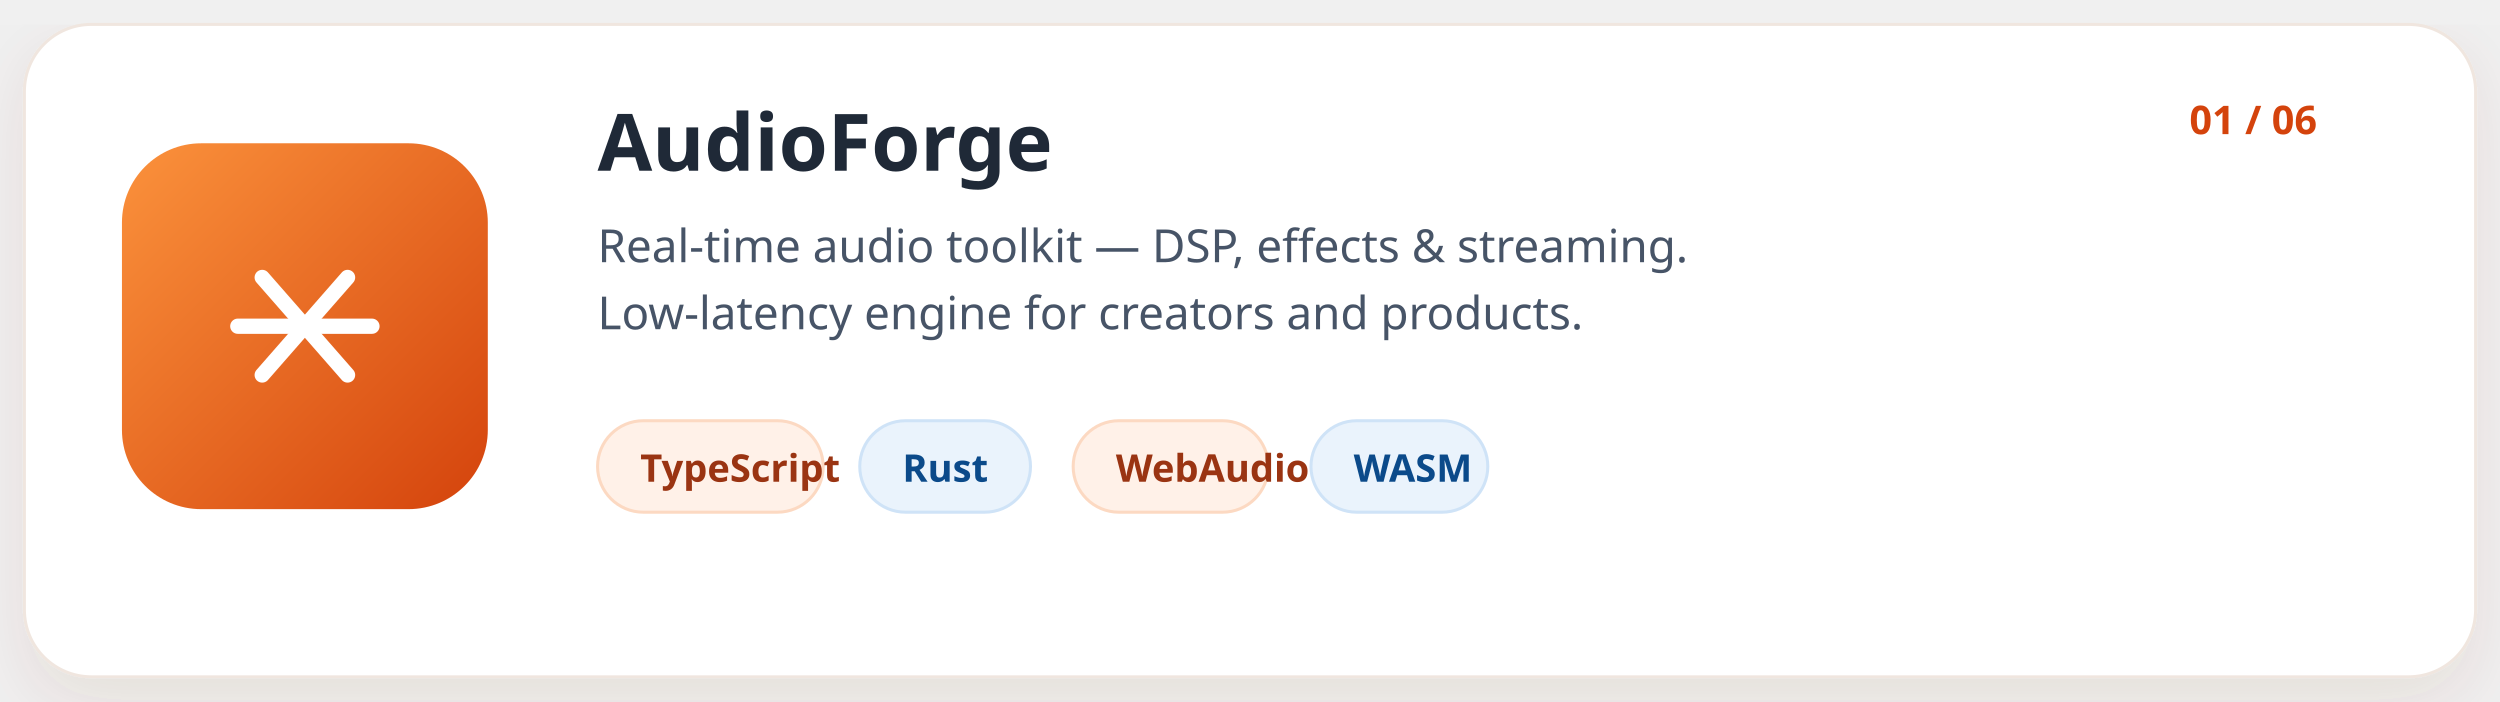
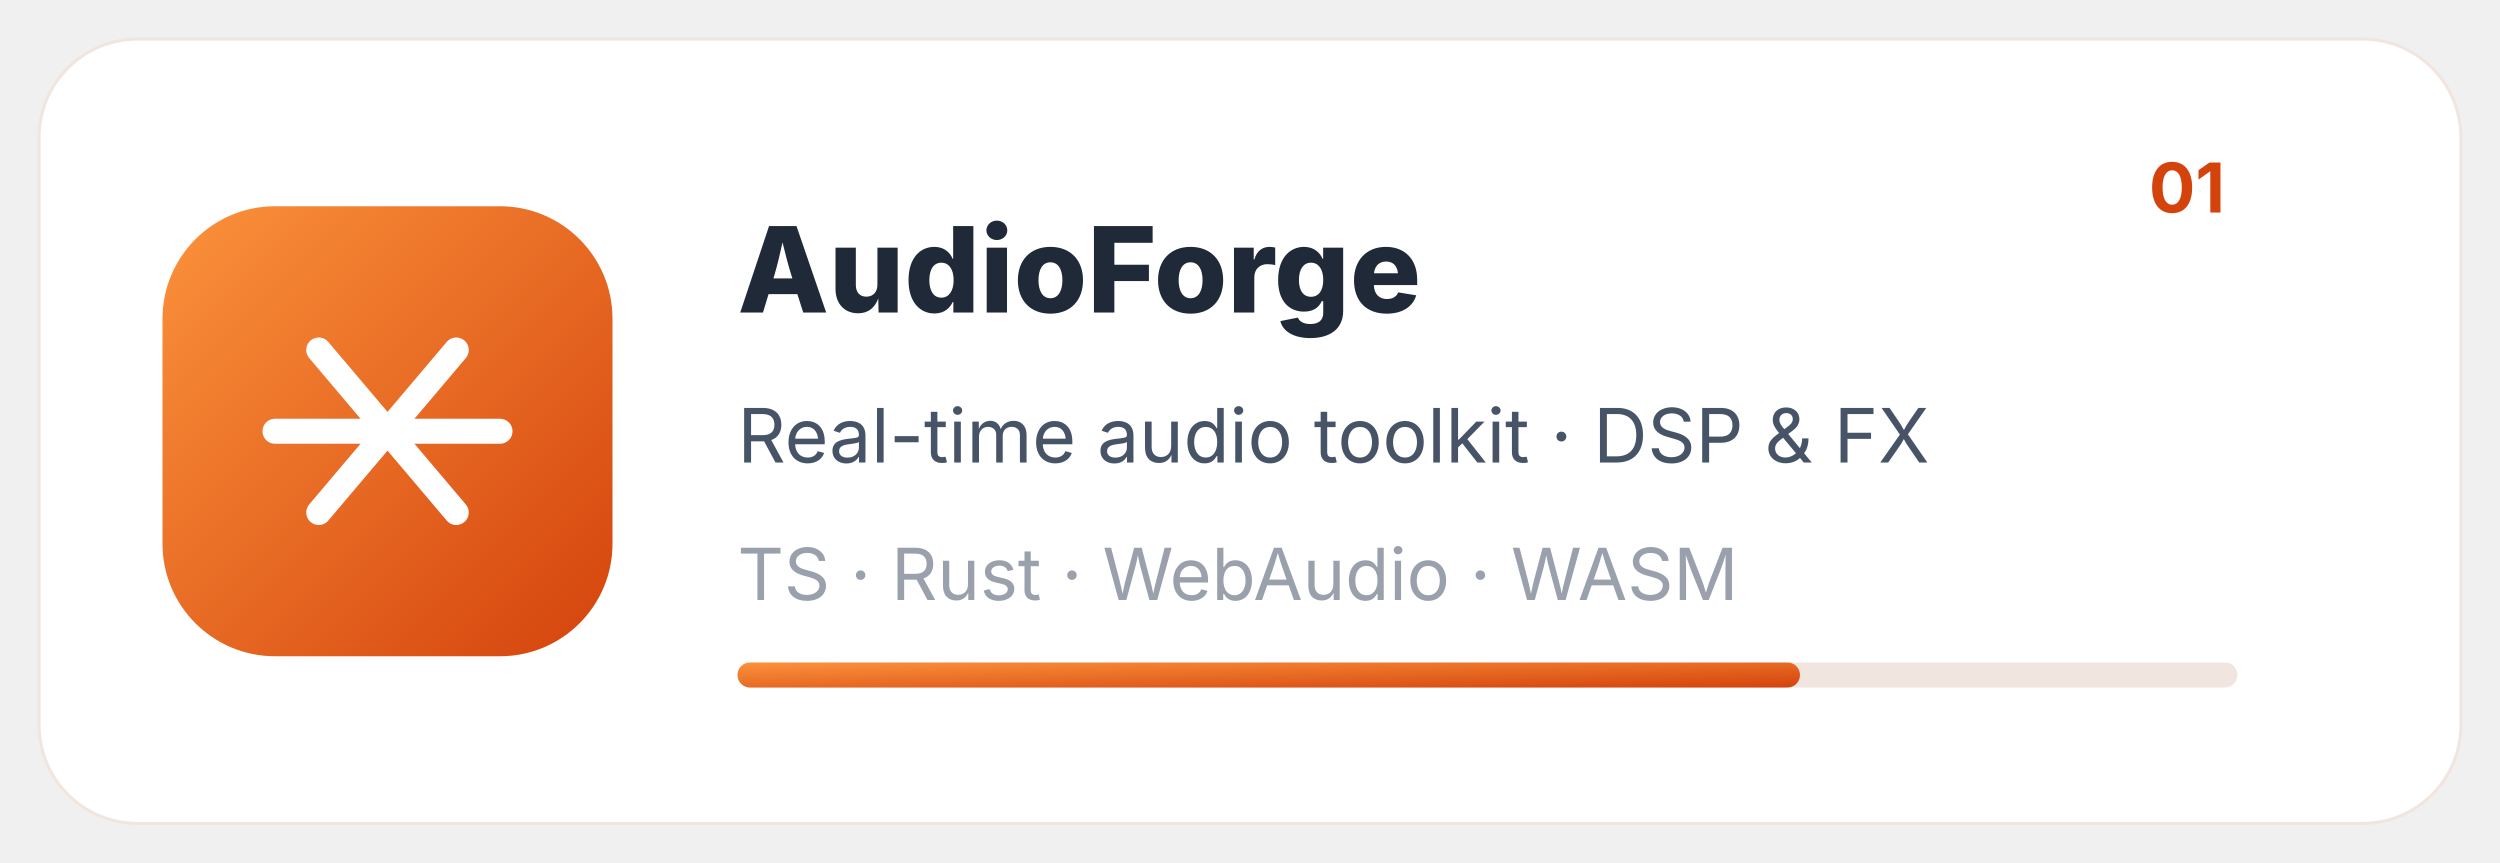
- <svg xmlns="http://www.w3.org/2000/svg" width="820" height="230" viewBox="0 0 820 230" role="img" aria-label="Project: AudioForge">
+ <svg xmlns="http://www.w3.org/2000/svg" width="400" height="138" viewBox="0 0 400 138" role="img" aria-label="AudioForge">
  <defs>
    <linearGradient id="ov" x1="0" y1="0" x2="1" y2="1">
      <stop offset="0" stop-color="#fb923c" />
      <stop offset="1" stop-color="#d4430c" />
    </linearGradient>
-     <filter id="sh1" x="-10%" y="-10%" width="120%" height="120%">
-       <feDropShadow dx="0" dy="8" stdDeviation="12" flood-color="#7a2a00" flood-opacity="0.10" />
+     <filter id="shp" x="-10%" y="-10%" width="120%" height="120%">
+       <feDropShadow dx="0" dy="6" stdDeviation="9" flood-color="#7a2a00" flood-opacity="0.10" />
    </filter>
+     <clipPath id="cp">
+       <rect x="6" y="6" width="388" height="126" rx="16" />
+     </clipPath>
  </defs>
-   <rect x="8" y="8" width="804" height="214" rx="22" fill="#ffffff" stroke="#f0e6df" filter="url(#sh1)" />
-   <g transform="translate(40 47)">
-     <rect x="0" y="0" width="120" height="120" rx="26" fill="url(#ov)" />
-     <g transform="translate(60 60)" fill="none" stroke="#ffffff" stroke-width="5" stroke-linecap="round">
-       <line x1="-22" y1="0" x2="22" y2="0" />
-       <line x1="-14" y1="-16" x2="14" y2="16" />
-       <line x1="-14" y1="16" x2="14" y2="-16" />
-       <circle cx="0" cy="0" r="3" fill="#ffffff" stroke="none" />
+   <g clip-path="url(#cp)">
+     <rect x="6" y="6" width="388" height="126" rx="16" fill="#ffffff" stroke="#f0e6df" filter="url(#shp)" />
+     <g transform="translate(26 33)">
+       <rect x="0" y="0" width="72" height="72" rx="18" fill="url(#ov)" />
+       <g transform="translate(36 36)" fill="none" stroke="#fff" stroke-width="4" stroke-linecap="round">
+         <line x1="-18" y1="0" x2="18" y2="0" />
+         <line x1="-11" y1="-13" x2="11" y2="13" />
+         <line x1="-11" y1="13" x2="11" y2="-13" />
+       </g>
    </g>
+     <text x="118" y="50" font-family="'Inter','Segoe UI',system-ui,sans-serif" font-size="19" font-weight="800" fill="#1f2937">AudioForge</text>
+     <text x="118" y="74" font-family="'Inter','Segoe UI',system-ui,sans-serif" font-size="12" fill="#475467">Real-time audio toolkit · DSP &amp; FX</text>
+     <text x="118" y="96" font-family="'Inter','Segoe UI',system-ui,sans-serif" font-size="11.5" fill="#9aa1ad">TS · Rust · WebAudio · WASM</text>
+     <rect x="118" y="106" width="240" height="4" rx="2" fill="#f0e6df" />
+     <rect x="118" y="106" width="170" height="4" rx="2" fill="url(#ov)">
+       <animate attributeName="width" values="170;210;170" dur="3.5s" repeatCount="indefinite" />
+     </rect>
+     <text x="356" y="34" text-anchor="end" font-family="'Inter','Segoe UI',system-ui,sans-serif" font-size="11" font-weight="700" fill="#d4430c">01</text>
  </g>
-   <g transform="translate(196 56)">
-     <text x="0" y="0" font-family="'Segoe UI', system-ui, sans-serif" font-size="26" font-weight="800" fill="#1f2937">AudioForge</text>
-     <text x="0" y="30" font-family="'Segoe UI', system-ui, sans-serif" font-size="15" fill="#475467">Real-time audio toolkit — DSP, effects &amp; streaming.</text>
-     <text x="0" y="52" font-family="'Segoe UI', system-ui, sans-serif" font-size="15" fill="#475467">Low-latency engine for creators and products.</text>
-   </g>
-   <g transform="translate(196 138)" font-family="'Segoe UI', system-ui, sans-serif" font-size="12.5" font-weight="600">
-     <rect x="0" y="0" width="74" height="30" rx="15" fill="#fff1e8" stroke="#fcd9c2" />
-     <text x="14" y="20" fill="#9a3412">TypeScript</text>
-     <rect x="86" y="0" width="56" height="30" rx="15" fill="#eaf3fc" stroke="#cfe3f7" />
-     <text x="100" y="20" fill="#0b4a8a">Rust</text>
-     <rect x="156" y="0" width="64" height="30" rx="15" fill="#fff1e8" stroke="#fcd9c2" />
-     <text x="170" y="20" fill="#9a3412">WebAudio</text>
-     <rect x="234" y="0" width="58" height="30" rx="15" fill="#eaf3fc" stroke="#cfe3f7" />
-     <text x="248" y="20" fill="#0b4a8a">WASM</text>
-   </g>
-   <text x="760" y="44" text-anchor="end" font-family="'Segoe UI', system-ui, sans-serif" font-size="13" font-weight="700" fill="#d4430c">01 / 06</text>
</svg>
